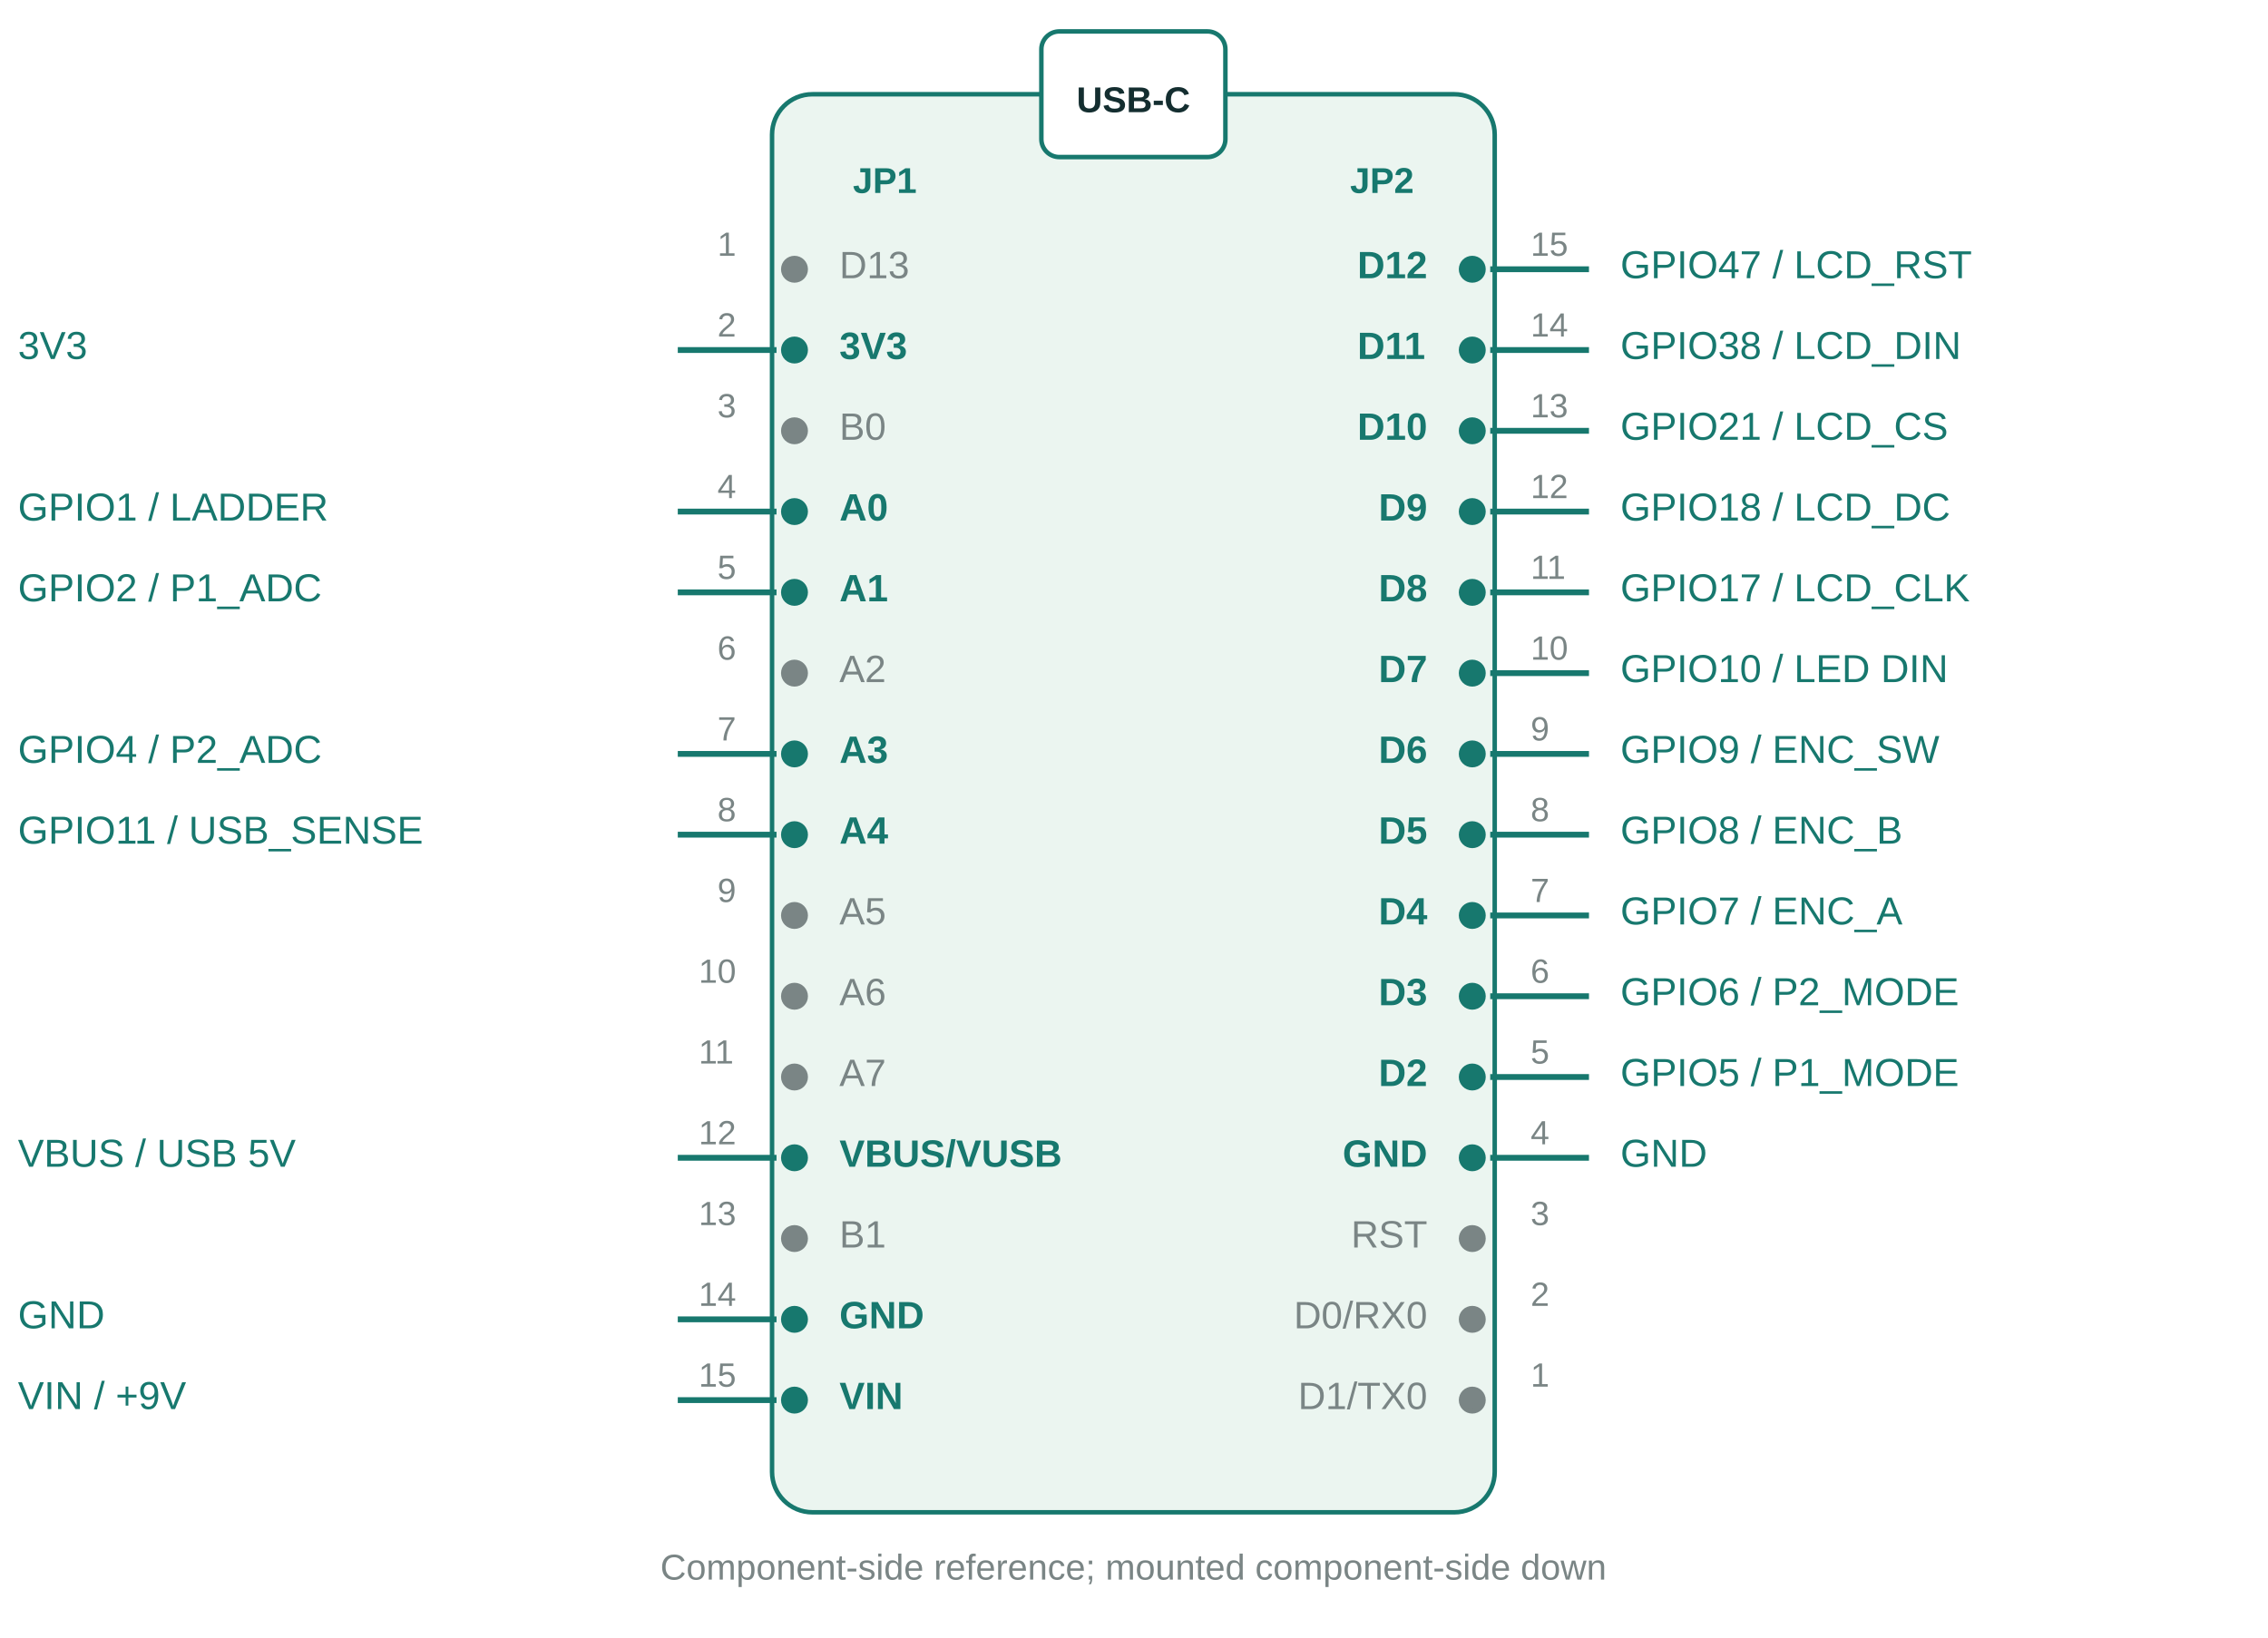
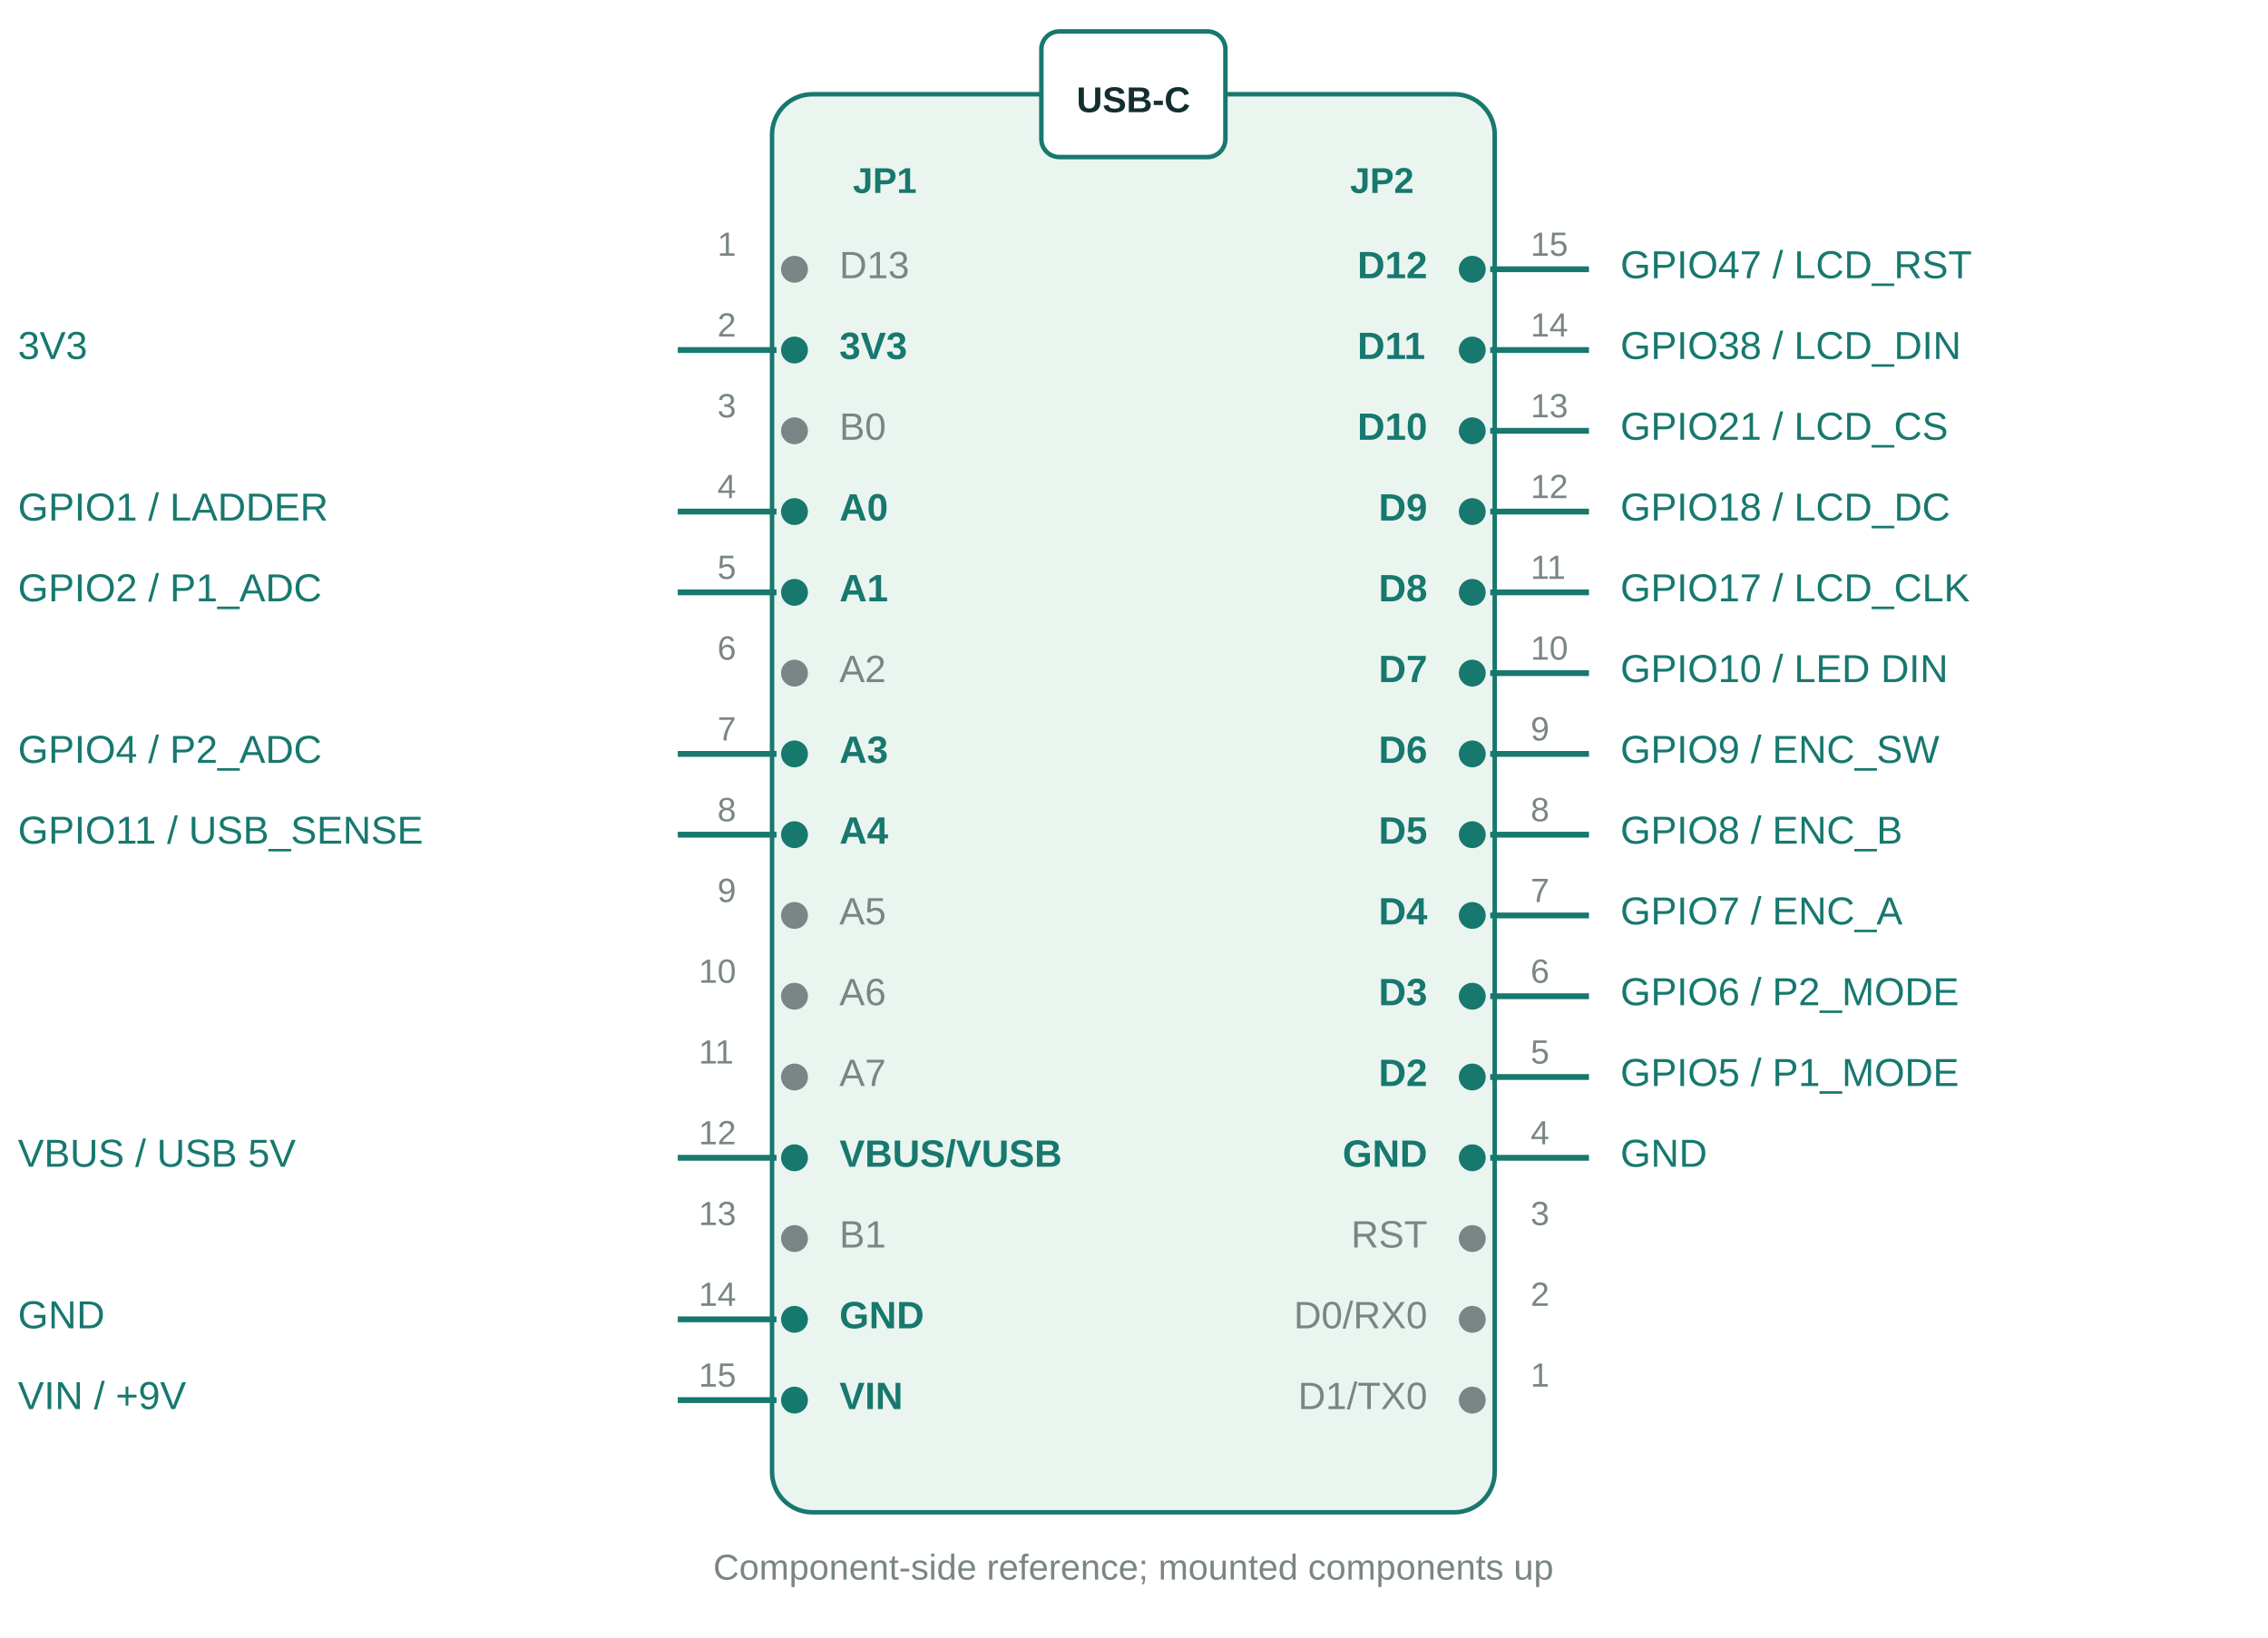
<svg xmlns="http://www.w3.org/2000/svg" width="505.276" height="365" preserveAspectRatio="xMinYMin meet" viewBox="0 0 505 365" version="1.0" fill-rule="evenodd">
  <clipPath id="clip">
    <rect x="0" y="0" width="505.276" height="365" />
  </clipPath>
  <g id="group" transform="scale(1,-1) translate(0,-365)" style="clip-path: url(#clip)">
    <g transform="">
      <rect x="172" y="28" width="161" height="316" rx="9" ry="9" style="stroke: rgb(9%,47%,43%); stroke-linecap: butt; stroke-width: 1; fill: rgb(92%,96%,94%); fill-rule: evenodd;" />
      <rect x="232" y="330" width="41" height="28" rx="4" ry="4" style="stroke: rgb(9%,47%,43%); stroke-linecap: butt; stroke-width: 1; fill: rgb(100%,100%,100%); fill-rule: evenodd;" />
      <text x="239.834" y="340" style="font-family: Arial; font-weight: bold; font-size: 8px;fill: rgb(8%,18%,19%); stroke:none;" transform="translate(0,680) scale(1,-1)">USB-C</text>
      <text x="190" y="322" style="font-family: Arial; font-weight: bold; font-size: 8px;fill: rgb(9%,47%,43%); stroke:none;" transform="translate(0,644) scale(1,-1)">JP1</text>
      <text x="300.766" y="322" style="font-family: Arial; font-weight: bold; font-size: 8px;fill: rgb(9%,47%,43%); stroke:none;" transform="translate(0,644) scale(1,-1)">JP2</text>
      <circle cx="177" cy="305" r="2.5" style="stroke: rgb(48%,52%,52%); stroke-linecap: butt; stroke-width: 1; fill: rgb(48%,52%,52%); fill-rule: evenodd;" />
      <text x="187" y="303" style="font-family: Arial; font-size: 8.5px;fill: rgb(48%,52%,52%); stroke:none;" transform="translate(0,606) scale(1,-1)">D13</text>
      <text x="159.829" y="308" style="font-family: Arial; font-size: 7.5px;fill: rgb(48%,52%,52%); stroke:none;" transform="translate(0,616) scale(1,-1)">1</text>
      <circle cx="328" cy="305" r="2.5" style="stroke: rgb(9%,47%,43%); stroke-linecap: butt; stroke-width: 1; fill: rgb(9%,47%,43%); fill-rule: evenodd;" />
      <text x="302.407" y="303" style="font-family: Arial; font-weight: bold; font-size: 8.5px;fill: rgb(9%,47%,43%); stroke:none;" transform="translate(0,606) scale(1,-1)">D12</text>
      <text x="341" y="308" style="font-family: Arial; font-size: 7.5px;fill: rgb(48%,52%,52%); stroke:none;" transform="translate(0,616) scale(1,-1)">15</text>
      <path d="M 332,305 L 354,305 Z" style="stroke: rgb(9%,47%,43%); stroke-linecap: butt; stroke-width: 1.3;" />
      <text x="361" y="303" style="font-family: Arial; font-size: 8.7px;fill: rgb(9%,47%,43%); stroke:none;" transform="translate(0,606) scale(1,-1)">GPIO47 / LCD_RST</text>
      <circle cx="177" cy="287" r="2.5" style="stroke: rgb(9%,47%,43%); stroke-linecap: butt; stroke-width: 1; fill: rgb(9%,47%,43%); fill-rule: evenodd;" />
      <text x="187" y="285" style="font-family: Arial; font-weight: bold; font-size: 8.5px;fill: rgb(9%,47%,43%); stroke:none;" transform="translate(0,570) scale(1,-1)">3V3</text>
      <text x="159.829" y="290" style="font-family: Arial; font-size: 7.5px;fill: rgb(48%,52%,52%); stroke:none;" transform="translate(0,580) scale(1,-1)">2</text>
      <path d="M 173,287 L 151,287 Z" style="stroke: rgb(9%,47%,43%); stroke-linecap: butt; stroke-width: 1.3;" />
      <text x="4" y="285" style="font-family: Arial; font-size: 8.7px;fill: rgb(9%,47%,43%); stroke:none;" transform="translate(0,570) scale(1,-1)">3V3</text>
      <circle cx="328" cy="287" r="2.5" style="stroke: rgb(9%,47%,43%); stroke-linecap: butt; stroke-width: 1; fill: rgb(9%,47%,43%); fill-rule: evenodd;" />
      <text x="302.407" y="285" style="font-family: Arial; font-weight: bold; font-size: 8.5px;fill: rgb(9%,47%,43%); stroke:none;" transform="translate(0,570) scale(1,-1)">D11</text>
      <text x="341" y="290" style="font-family: Arial; font-size: 7.5px;fill: rgb(48%,52%,52%); stroke:none;" transform="translate(0,580) scale(1,-1)">14</text>
      <path d="M 332,287 L 354,287 Z" style="stroke: rgb(9%,47%,43%); stroke-linecap: butt; stroke-width: 1.3;" />
      <text x="361" y="285" style="font-family: Arial; font-size: 8.7px;fill: rgb(9%,47%,43%); stroke:none;" transform="translate(0,570) scale(1,-1)">GPIO38 / LCD_DIN</text>
      <circle cx="177" cy="269" r="2.5" style="stroke: rgb(48%,52%,52%); stroke-linecap: butt; stroke-width: 1; fill: rgb(48%,52%,52%); fill-rule: evenodd;" />
      <text x="187" y="267" style="font-family: Arial; font-size: 8.5px;fill: rgb(48%,52%,52%); stroke:none;" transform="translate(0,534) scale(1,-1)">B0</text>
      <text x="159.829" y="272" style="font-family: Arial; font-size: 7.5px;fill: rgb(48%,52%,52%); stroke:none;" transform="translate(0,544) scale(1,-1)">3</text>
      <circle cx="328" cy="269" r="2.5" style="stroke: rgb(9%,47%,43%); stroke-linecap: butt; stroke-width: 1; fill: rgb(9%,47%,43%); fill-rule: evenodd;" />
      <text x="302.407" y="267" style="font-family: Arial; font-weight: bold; font-size: 8.5px;fill: rgb(9%,47%,43%); stroke:none;" transform="translate(0,534) scale(1,-1)">D10</text>
      <text x="341" y="272" style="font-family: Arial; font-size: 7.5px;fill: rgb(48%,52%,52%); stroke:none;" transform="translate(0,544) scale(1,-1)">13</text>
      <path d="M 332,269 L 354,269 Z" style="stroke: rgb(9%,47%,43%); stroke-linecap: butt; stroke-width: 1.3;" />
      <text x="361" y="267" style="font-family: Arial; font-size: 8.7px;fill: rgb(9%,47%,43%); stroke:none;" transform="translate(0,534) scale(1,-1)">GPIO21 / LCD_CS</text>
      <circle cx="177" cy="251" r="2.5" style="stroke: rgb(9%,47%,43%); stroke-linecap: butt; stroke-width: 1; fill: rgb(9%,47%,43%); fill-rule: evenodd;" />
      <text x="187" y="249" style="font-family: Arial; font-weight: bold; font-size: 8.5px;fill: rgb(9%,47%,43%); stroke:none;" transform="translate(0,498) scale(1,-1)">A0</text>
      <text x="159.829" y="254" style="font-family: Arial; font-size: 7.5px;fill: rgb(48%,52%,52%); stroke:none;" transform="translate(0,508) scale(1,-1)">4</text>
      <path d="M 173,251 L 151,251 Z" style="stroke: rgb(9%,47%,43%); stroke-linecap: butt; stroke-width: 1.3;" />
      <text x="4" y="249" style="font-family: Arial; font-size: 8.7px;fill: rgb(9%,47%,43%); stroke:none;" transform="translate(0,498) scale(1,-1)">GPIO1 / LADDER</text>
      <circle cx="328" cy="251" r="2.5" style="stroke: rgb(9%,47%,43%); stroke-linecap: butt; stroke-width: 1; fill: rgb(9%,47%,43%); fill-rule: evenodd;" />
      <text x="307.134" y="249" style="font-family: Arial; font-weight: bold; font-size: 8.5px;fill: rgb(9%,47%,43%); stroke:none;" transform="translate(0,498) scale(1,-1)">D9</text>
      <text x="341" y="254" style="font-family: Arial; font-size: 7.5px;fill: rgb(48%,52%,52%); stroke:none;" transform="translate(0,508) scale(1,-1)">12</text>
      <path d="M 332,251 L 354,251 Z" style="stroke: rgb(9%,47%,43%); stroke-linecap: butt; stroke-width: 1.3;" />
      <text x="361" y="249" style="font-family: Arial; font-size: 8.7px;fill: rgb(9%,47%,43%); stroke:none;" transform="translate(0,498) scale(1,-1)">GPIO18 / LCD_DC</text>
      <circle cx="177" cy="233" r="2.5" style="stroke: rgb(9%,47%,43%); stroke-linecap: butt; stroke-width: 1; fill: rgb(9%,47%,43%); fill-rule: evenodd;" />
      <text x="187" y="231" style="font-family: Arial; font-weight: bold; font-size: 8.5px;fill: rgb(9%,47%,43%); stroke:none;" transform="translate(0,462) scale(1,-1)">A1</text>
      <text x="159.829" y="236" style="font-family: Arial; font-size: 7.5px;fill: rgb(48%,52%,52%); stroke:none;" transform="translate(0,472) scale(1,-1)">5</text>
      <path d="M 173,233 L 151,233 Z" style="stroke: rgb(9%,47%,43%); stroke-linecap: butt; stroke-width: 1.3;" />
      <text x="4" y="231" style="font-family: Arial; font-size: 8.7px;fill: rgb(9%,47%,43%); stroke:none;" transform="translate(0,462) scale(1,-1)">GPIO2 / P1_ADC</text>
      <circle cx="328" cy="233" r="2.5" style="stroke: rgb(9%,47%,43%); stroke-linecap: butt; stroke-width: 1; fill: rgb(9%,47%,43%); fill-rule: evenodd;" />
      <text x="307.134" y="231" style="font-family: Arial; font-weight: bold; font-size: 8.5px;fill: rgb(9%,47%,43%); stroke:none;" transform="translate(0,462) scale(1,-1)">D8</text>
      <text x="341" y="236" style="font-family: Arial; font-size: 7.5px;fill: rgb(48%,52%,52%); stroke:none;" transform="translate(0,472) scale(1,-1)">11</text>
      <path d="M 332,233 L 354,233 Z" style="stroke: rgb(9%,47%,43%); stroke-linecap: butt; stroke-width: 1.3;" />
      <text x="361" y="231" style="font-family: Arial; font-size: 8.7px;fill: rgb(9%,47%,43%); stroke:none;" transform="translate(0,462) scale(1,-1)">GPIO17 / LCD_CLK</text>
      <circle cx="177" cy="215" r="2.5" style="stroke: rgb(48%,52%,52%); stroke-linecap: butt; stroke-width: 1; fill: rgb(48%,52%,52%); fill-rule: evenodd;" />
      <text x="187" y="213" style="font-family: Arial; font-size: 8.5px;fill: rgb(48%,52%,52%); stroke:none;" transform="translate(0,426) scale(1,-1)">A2</text>
      <text x="159.829" y="218" style="font-family: Arial; font-size: 7.5px;fill: rgb(48%,52%,52%); stroke:none;" transform="translate(0,436) scale(1,-1)">6</text>
      <circle cx="328" cy="215" r="2.5" style="stroke: rgb(9%,47%,43%); stroke-linecap: butt; stroke-width: 1; fill: rgb(9%,47%,43%); fill-rule: evenodd;" />
      <text x="307.134" y="213" style="font-family: Arial; font-weight: bold; font-size: 8.5px;fill: rgb(9%,47%,43%); stroke:none;" transform="translate(0,426) scale(1,-1)">D7</text>
      <text x="341" y="218" style="font-family: Arial; font-size: 7.5px;fill: rgb(48%,52%,52%); stroke:none;" transform="translate(0,436) scale(1,-1)">10</text>
      <path d="M 332,215 L 354,215 Z" style="stroke: rgb(9%,47%,43%); stroke-linecap: butt; stroke-width: 1.3;" />
      <text x="361" y="213" style="font-family: Arial; font-size: 8.7px;fill: rgb(9%,47%,43%); stroke:none;" transform="translate(0,426) scale(1,-1)">GPIO10 / LED DIN</text>
      <circle cx="177" cy="197" r="2.5" style="stroke: rgb(9%,47%,43%); stroke-linecap: butt; stroke-width: 1; fill: rgb(9%,47%,43%); fill-rule: evenodd;" />
      <text x="187" y="195" style="font-family: Arial; font-weight: bold; font-size: 8.5px;fill: rgb(9%,47%,43%); stroke:none;" transform="translate(0,390) scale(1,-1)">A3</text>
      <text x="159.829" y="200" style="font-family: Arial; font-size: 7.5px;fill: rgb(48%,52%,52%); stroke:none;" transform="translate(0,400) scale(1,-1)">7</text>
      <path d="M 173,197 L 151,197 Z" style="stroke: rgb(9%,47%,43%); stroke-linecap: butt; stroke-width: 1.3;" />
      <text x="4" y="195" style="font-family: Arial; font-size: 8.7px;fill: rgb(9%,47%,43%); stroke:none;" transform="translate(0,390) scale(1,-1)">GPIO4 / P2_ADC</text>
      <circle cx="328" cy="197" r="2.5" style="stroke: rgb(9%,47%,43%); stroke-linecap: butt; stroke-width: 1; fill: rgb(9%,47%,43%); fill-rule: evenodd;" />
      <text x="307.134" y="195" style="font-family: Arial; font-weight: bold; font-size: 8.5px;fill: rgb(9%,47%,43%); stroke:none;" transform="translate(0,390) scale(1,-1)">D6</text>
      <text x="341" y="200" style="font-family: Arial; font-size: 7.5px;fill: rgb(48%,52%,52%); stroke:none;" transform="translate(0,400) scale(1,-1)">9</text>
      <path d="M 332,197 L 354,197 Z" style="stroke: rgb(9%,47%,43%); stroke-linecap: butt; stroke-width: 1.3;" />
      <text x="361" y="195" style="font-family: Arial; font-size: 8.7px;fill: rgb(9%,47%,43%); stroke:none;" transform="translate(0,390) scale(1,-1)">GPIO9 / ENC_SW</text>
      <circle cx="177" cy="179" r="2.5" style="stroke: rgb(9%,47%,43%); stroke-linecap: butt; stroke-width: 1; fill: rgb(9%,47%,43%); fill-rule: evenodd;" />
      <text x="187" y="177" style="font-family: Arial; font-weight: bold; font-size: 8.5px;fill: rgb(9%,47%,43%); stroke:none;" transform="translate(0,354) scale(1,-1)">A4</text>
      <text x="159.829" y="182" style="font-family: Arial; font-size: 7.5px;fill: rgb(48%,52%,52%); stroke:none;" transform="translate(0,364) scale(1,-1)">8</text>
      <path d="M 173,179 L 151,179 Z" style="stroke: rgb(9%,47%,43%); stroke-linecap: butt; stroke-width: 1.3;" />
      <text x="4" y="177" style="font-family: Arial; font-size: 8.7px;fill: rgb(9%,47%,43%); stroke:none;" transform="translate(0,354) scale(1,-1)">GPIO11 / USB_SENSE</text>
      <circle cx="328" cy="179" r="2.5" style="stroke: rgb(9%,47%,43%); stroke-linecap: butt; stroke-width: 1; fill: rgb(9%,47%,43%); fill-rule: evenodd;" />
      <text x="307.134" y="177" style="font-family: Arial; font-weight: bold; font-size: 8.5px;fill: rgb(9%,47%,43%); stroke:none;" transform="translate(0,354) scale(1,-1)">D5</text>
      <text x="341" y="182" style="font-family: Arial; font-size: 7.5px;fill: rgb(48%,52%,52%); stroke:none;" transform="translate(0,364) scale(1,-1)">8</text>
      <path d="M 332,179 L 354,179 Z" style="stroke: rgb(9%,47%,43%); stroke-linecap: butt; stroke-width: 1.3;" />
      <text x="361" y="177" style="font-family: Arial; font-size: 8.7px;fill: rgb(9%,47%,43%); stroke:none;" transform="translate(0,354) scale(1,-1)">GPIO8 / ENC_B</text>
      <circle cx="177" cy="161" r="2.5" style="stroke: rgb(48%,52%,52%); stroke-linecap: butt; stroke-width: 1; fill: rgb(48%,52%,52%); fill-rule: evenodd;" />
      <text x="187" y="159" style="font-family: Arial; font-size: 8.5px;fill: rgb(48%,52%,52%); stroke:none;" transform="translate(0,318) scale(1,-1)">A5</text>
      <text x="159.829" y="164" style="font-family: Arial; font-size: 7.5px;fill: rgb(48%,52%,52%); stroke:none;" transform="translate(0,328) scale(1,-1)">9</text>
      <circle cx="328" cy="161" r="2.5" style="stroke: rgb(9%,47%,43%); stroke-linecap: butt; stroke-width: 1; fill: rgb(9%,47%,43%); fill-rule: evenodd;" />
      <text x="307.134" y="159" style="font-family: Arial; font-weight: bold; font-size: 8.5px;fill: rgb(9%,47%,43%); stroke:none;" transform="translate(0,318) scale(1,-1)">D4</text>
      <text x="341" y="164" style="font-family: Arial; font-size: 7.5px;fill: rgb(48%,52%,52%); stroke:none;" transform="translate(0,328) scale(1,-1)">7</text>
      <path d="M 332,161 L 354,161 Z" style="stroke: rgb(9%,47%,43%); stroke-linecap: butt; stroke-width: 1.3;" />
      <text x="361" y="159" style="font-family: Arial; font-size: 8.7px;fill: rgb(9%,47%,43%); stroke:none;" transform="translate(0,318) scale(1,-1)">GPIO7 / ENC_A</text>
      <circle cx="177" cy="143" r="2.5" style="stroke: rgb(48%,52%,52%); stroke-linecap: butt; stroke-width: 1; fill: rgb(48%,52%,52%); fill-rule: evenodd;" />
      <text x="187" y="141" style="font-family: Arial; font-size: 8.5px;fill: rgb(48%,52%,52%); stroke:none;" transform="translate(0,282) scale(1,-1)">A6</text>
      <text x="155.658" y="146" style="font-family: Arial; font-size: 7.5px;fill: rgb(48%,52%,52%); stroke:none;" transform="translate(0,292) scale(1,-1)">10</text>
      <circle cx="328" cy="143" r="2.5" style="stroke: rgb(9%,47%,43%); stroke-linecap: butt; stroke-width: 1; fill: rgb(9%,47%,43%); fill-rule: evenodd;" />
      <text x="307.134" y="141" style="font-family: Arial; font-weight: bold; font-size: 8.5px;fill: rgb(9%,47%,43%); stroke:none;" transform="translate(0,282) scale(1,-1)">D3</text>
      <text x="341" y="146" style="font-family: Arial; font-size: 7.5px;fill: rgb(48%,52%,52%); stroke:none;" transform="translate(0,292) scale(1,-1)">6</text>
      <path d="M 332,143 L 354,143 Z" style="stroke: rgb(9%,47%,43%); stroke-linecap: butt; stroke-width: 1.3;" />
      <text x="361" y="141" style="font-family: Arial; font-size: 8.7px;fill: rgb(9%,47%,43%); stroke:none;" transform="translate(0,282) scale(1,-1)">GPIO6 / P2_MODE</text>
      <circle cx="177" cy="125" r="2.5" style="stroke: rgb(48%,52%,52%); stroke-linecap: butt; stroke-width: 1; fill: rgb(48%,52%,52%); fill-rule: evenodd;" />
      <text x="187" y="123" style="font-family: Arial; font-size: 8.5px;fill: rgb(48%,52%,52%); stroke:none;" transform="translate(0,246) scale(1,-1)">A7</text>
      <text x="155.658" y="128" style="font-family: Arial; font-size: 7.5px;fill: rgb(48%,52%,52%); stroke:none;" transform="translate(0,256) scale(1,-1)">11</text>
      <circle cx="328" cy="125" r="2.5" style="stroke: rgb(9%,47%,43%); stroke-linecap: butt; stroke-width: 1; fill: rgb(9%,47%,43%); fill-rule: evenodd;" />
      <text x="307.134" y="123" style="font-family: Arial; font-weight: bold; font-size: 8.5px;fill: rgb(9%,47%,43%); stroke:none;" transform="translate(0,246) scale(1,-1)">D2</text>
      <text x="341" y="128" style="font-family: Arial; font-size: 7.5px;fill: rgb(48%,52%,52%); stroke:none;" transform="translate(0,256) scale(1,-1)">5</text>
      <path d="M 332,125 L 354,125 Z" style="stroke: rgb(9%,47%,43%); stroke-linecap: butt; stroke-width: 1.3;" />
      <text x="361" y="123" style="font-family: Arial; font-size: 8.7px;fill: rgb(9%,47%,43%); stroke:none;" transform="translate(0,246) scale(1,-1)">GPIO5 / P1_MODE</text>
      <circle cx="177" cy="107" r="2.5" style="stroke: rgb(9%,47%,43%); stroke-linecap: butt; stroke-width: 1; fill: rgb(9%,47%,43%); fill-rule: evenodd;" />
      <text x="187" y="105" style="font-family: Arial; font-weight: bold; font-size: 8.5px;fill: rgb(9%,47%,43%); stroke:none;" transform="translate(0,210) scale(1,-1)">VBUS/VUSB</text>
      <text x="155.658" y="110" style="font-family: Arial; font-size: 7.5px;fill: rgb(48%,52%,52%); stroke:none;" transform="translate(0,220) scale(1,-1)">12</text>
      <path d="M 173,107 L 151,107 Z" style="stroke: rgb(9%,47%,43%); stroke-linecap: butt; stroke-width: 1.3;" />
      <text x="4" y="105" style="font-family: Arial; font-size: 8.7px;fill: rgb(9%,47%,43%); stroke:none;" transform="translate(0,210) scale(1,-1)">VBUS / USB 5V</text>
      <circle cx="328" cy="107" r="2.5" style="stroke: rgb(9%,47%,43%); stroke-linecap: butt; stroke-width: 1; fill: rgb(9%,47%,43%); fill-rule: evenodd;" />
      <text x="299.112" y="105" style="font-family: Arial; font-weight: bold; font-size: 8.5px;fill: rgb(9%,47%,43%); stroke:none;" transform="translate(0,210) scale(1,-1)">GND</text>
      <text x="341" y="110" style="font-family: Arial; font-size: 7.5px;fill: rgb(48%,52%,52%); stroke:none;" transform="translate(0,220) scale(1,-1)">4</text>
      <path d="M 332,107 L 354,107 Z" style="stroke: rgb(9%,47%,43%); stroke-linecap: butt; stroke-width: 1.3;" />
      <text x="361" y="105" style="font-family: Arial; font-size: 8.7px;fill: rgb(9%,47%,43%); stroke:none;" transform="translate(0,210) scale(1,-1)">GND</text>
      <circle cx="177" cy="89" r="2.5" style="stroke: rgb(48%,52%,52%); stroke-linecap: butt; stroke-width: 1; fill: rgb(48%,52%,52%); fill-rule: evenodd;" />
      <text x="187" y="87" style="font-family: Arial; font-size: 8.5px;fill: rgb(48%,52%,52%); stroke:none;" transform="translate(0,174) scale(1,-1)">B1</text>
      <text x="155.658" y="92" style="font-family: Arial; font-size: 7.5px;fill: rgb(48%,52%,52%); stroke:none;" transform="translate(0,184) scale(1,-1)">13</text>
      <circle cx="328" cy="89" r="2.5" style="stroke: rgb(48%,52%,52%); stroke-linecap: butt; stroke-width: 1; fill: rgb(48%,52%,52%); fill-rule: evenodd;" />
      <text x="301.0" y="87" style="font-family: Arial; font-size: 8.5px;fill: rgb(48%,52%,52%); stroke:none;" transform="translate(0,174) scale(1,-1)">RST</text>
      <text x="341" y="92" style="font-family: Arial; font-size: 7.5px;fill: rgb(48%,52%,52%); stroke:none;" transform="translate(0,184) scale(1,-1)">3</text>
      <circle cx="177" cy="71" r="2.5" style="stroke: rgb(9%,47%,43%); stroke-linecap: butt; stroke-width: 1; fill: rgb(9%,47%,43%); fill-rule: evenodd;" />
      <text x="187" y="69" style="font-family: Arial; font-weight: bold; font-size: 8.5px;fill: rgb(9%,47%,43%); stroke:none;" transform="translate(0,138) scale(1,-1)">GND</text>
      <text x="155.658" y="74" style="font-family: Arial; font-size: 7.5px;fill: rgb(48%,52%,52%); stroke:none;" transform="translate(0,148) scale(1,-1)">14</text>
      <path d="M 173,71 L 151,71 Z" style="stroke: rgb(9%,47%,43%); stroke-linecap: butt; stroke-width: 1.3;" />
      <text x="4" y="69" style="font-family: Arial; font-size: 8.7px;fill: rgb(9%,47%,43%); stroke:none;" transform="translate(0,138) scale(1,-1)">GND</text>
      <circle cx="328" cy="71" r="2.5" style="stroke: rgb(48%,52%,52%); stroke-linecap: butt; stroke-width: 1; fill: rgb(48%,52%,52%); fill-rule: evenodd;" />
      <text x="288.238" y="69" style="font-family: Arial; font-size: 8.5px;fill: rgb(48%,52%,52%); stroke:none;" transform="translate(0,138) scale(1,-1)">D0/RX0</text>
      <text x="341" y="74" style="font-family: Arial; font-size: 7.5px;fill: rgb(48%,52%,52%); stroke:none;" transform="translate(0,148) scale(1,-1)">2</text>
      <circle cx="177" cy="53" r="2.5" style="stroke: rgb(9%,47%,43%); stroke-linecap: butt; stroke-width: 1; fill: rgb(9%,47%,43%); fill-rule: evenodd;" />
      <text x="187" y="51" style="font-family: Arial; font-weight: bold; font-size: 8.5px;fill: rgb(9%,47%,43%); stroke:none;" transform="translate(0,102) scale(1,-1)">VIN</text>
      <text x="155.658" y="56" style="font-family: Arial; font-size: 7.5px;fill: rgb(48%,52%,52%); stroke:none;" transform="translate(0,112) scale(1,-1)">15</text>
      <path d="M 173,53 L 151,53 Z" style="stroke: rgb(9%,47%,43%); stroke-linecap: butt; stroke-width: 1.3;" />
      <text x="4" y="51" style="font-family: Arial; font-size: 8.7px;fill: rgb(9%,47%,43%); stroke:none;" transform="translate(0,102) scale(1,-1)">VIN / +9V</text>
      <circle cx="328" cy="53" r="2.5" style="stroke: rgb(48%,52%,52%); stroke-linecap: butt; stroke-width: 1; fill: rgb(48%,52%,52%); fill-rule: evenodd;" />
      <text x="289.184" y="51" style="font-family: Arial; font-size: 8.5px;fill: rgb(48%,52%,52%); stroke:none;" transform="translate(0,102) scale(1,-1)">D1/TX0</text>
      <text x="341" y="56" style="font-family: Arial; font-size: 7.5px;fill: rgb(48%,52%,52%); stroke:none;" transform="translate(0,112) scale(1,-1)">1</text>
-       <text x="147.105" y="13" style="font-family: Arial; font-size: 8px;fill: rgb(48%,52%,52%); stroke:none;" transform="translate(0,26) scale(1,-1)">Component-side reference; mounted component-side down</text>
+       <text x="158.889" y="13" style="font-family: Arial; font-size: 8px;fill: rgb(48%,52%,52%); stroke:none;" transform="translate(0,26) scale(1,-1)">Component-side reference; mounted components up</text>
    </g>
  </g>
</svg>
